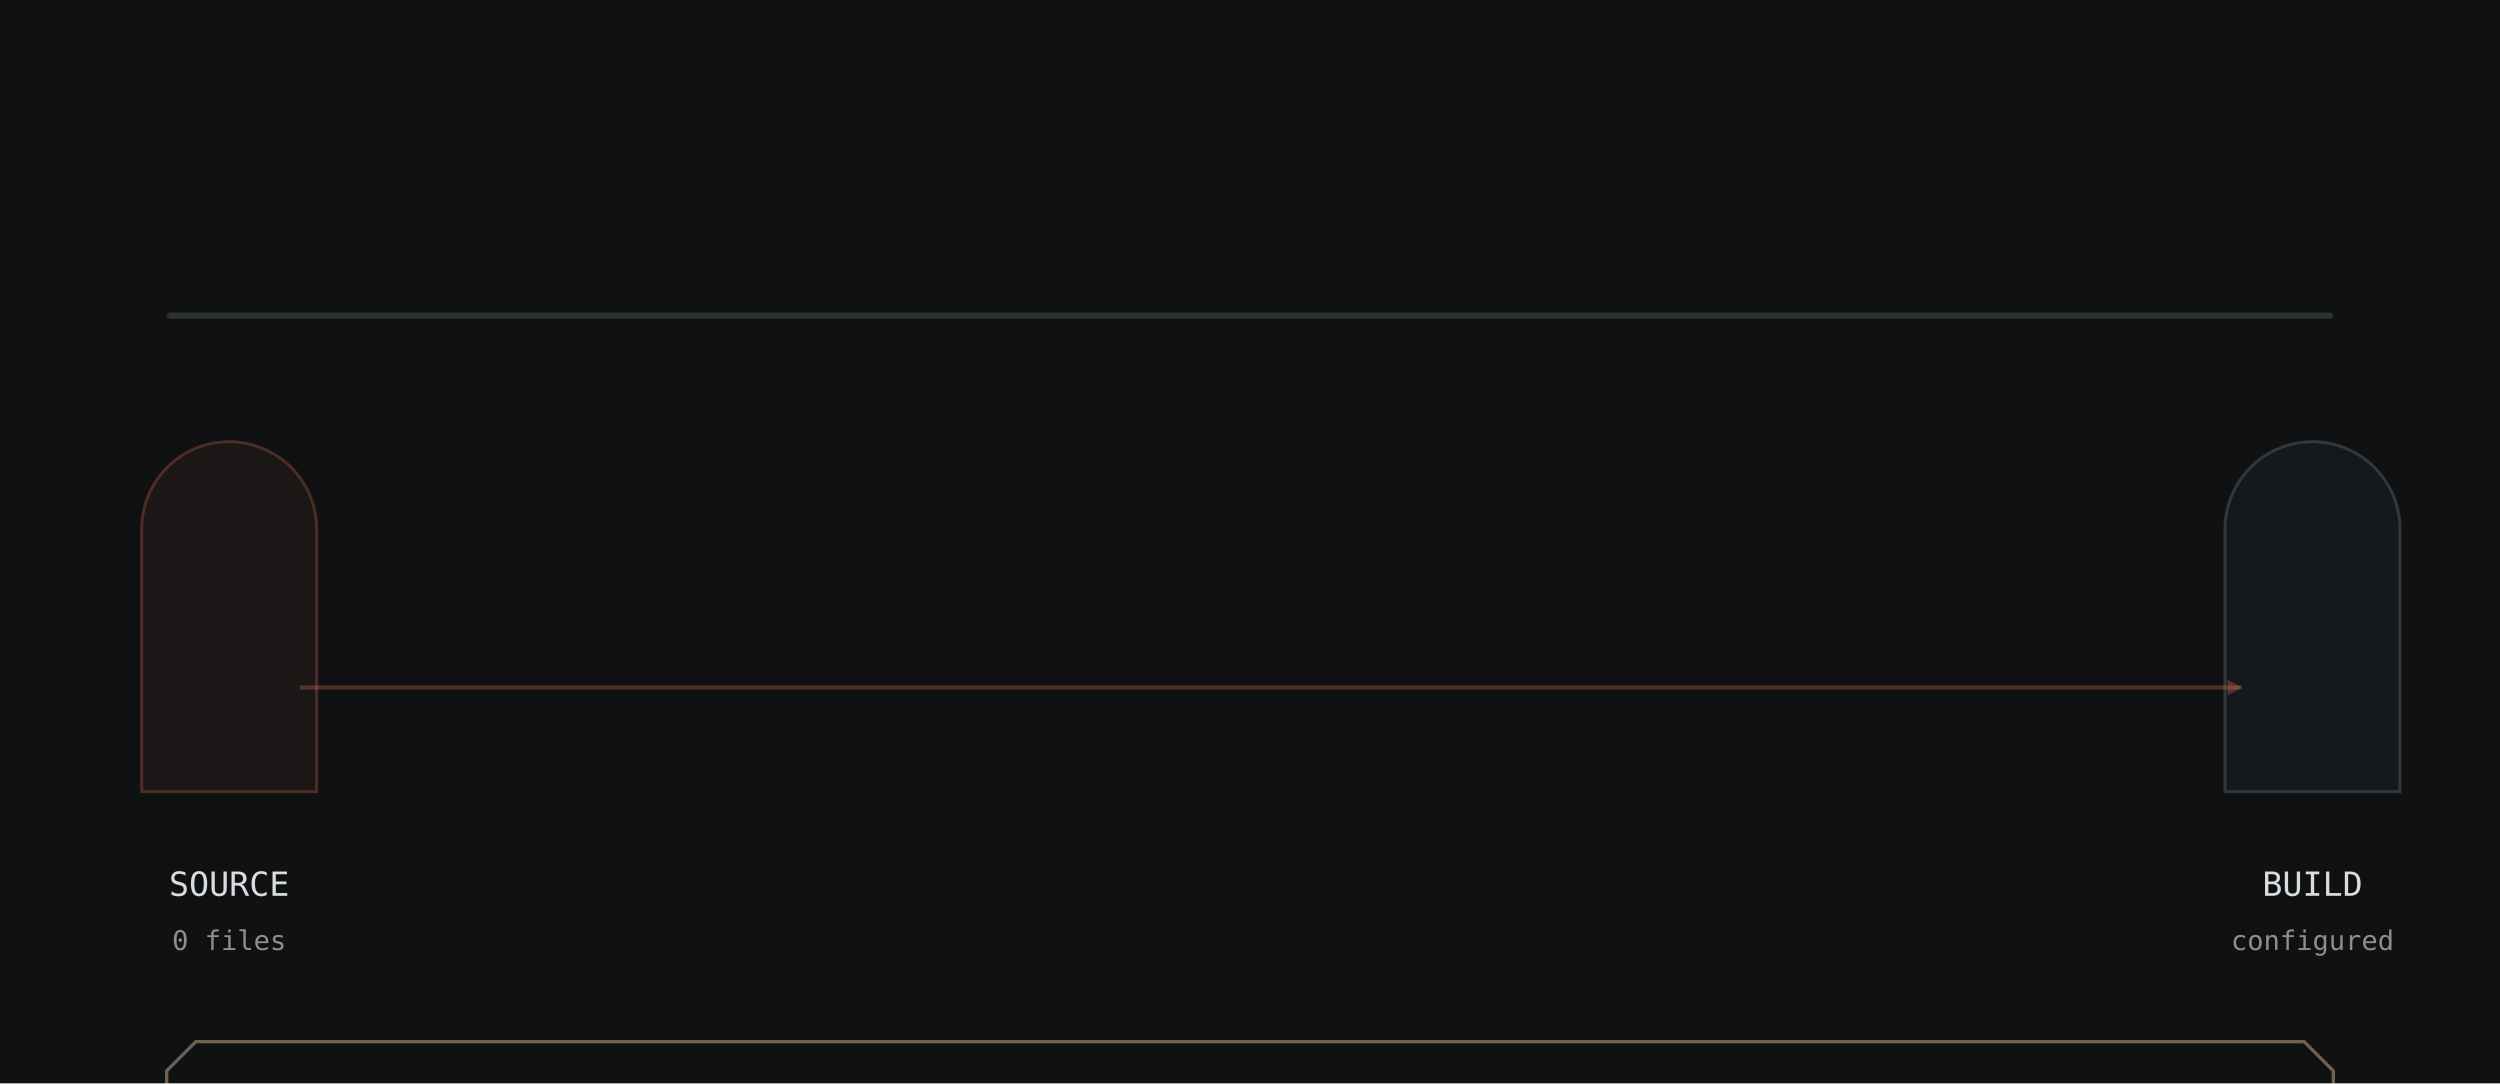
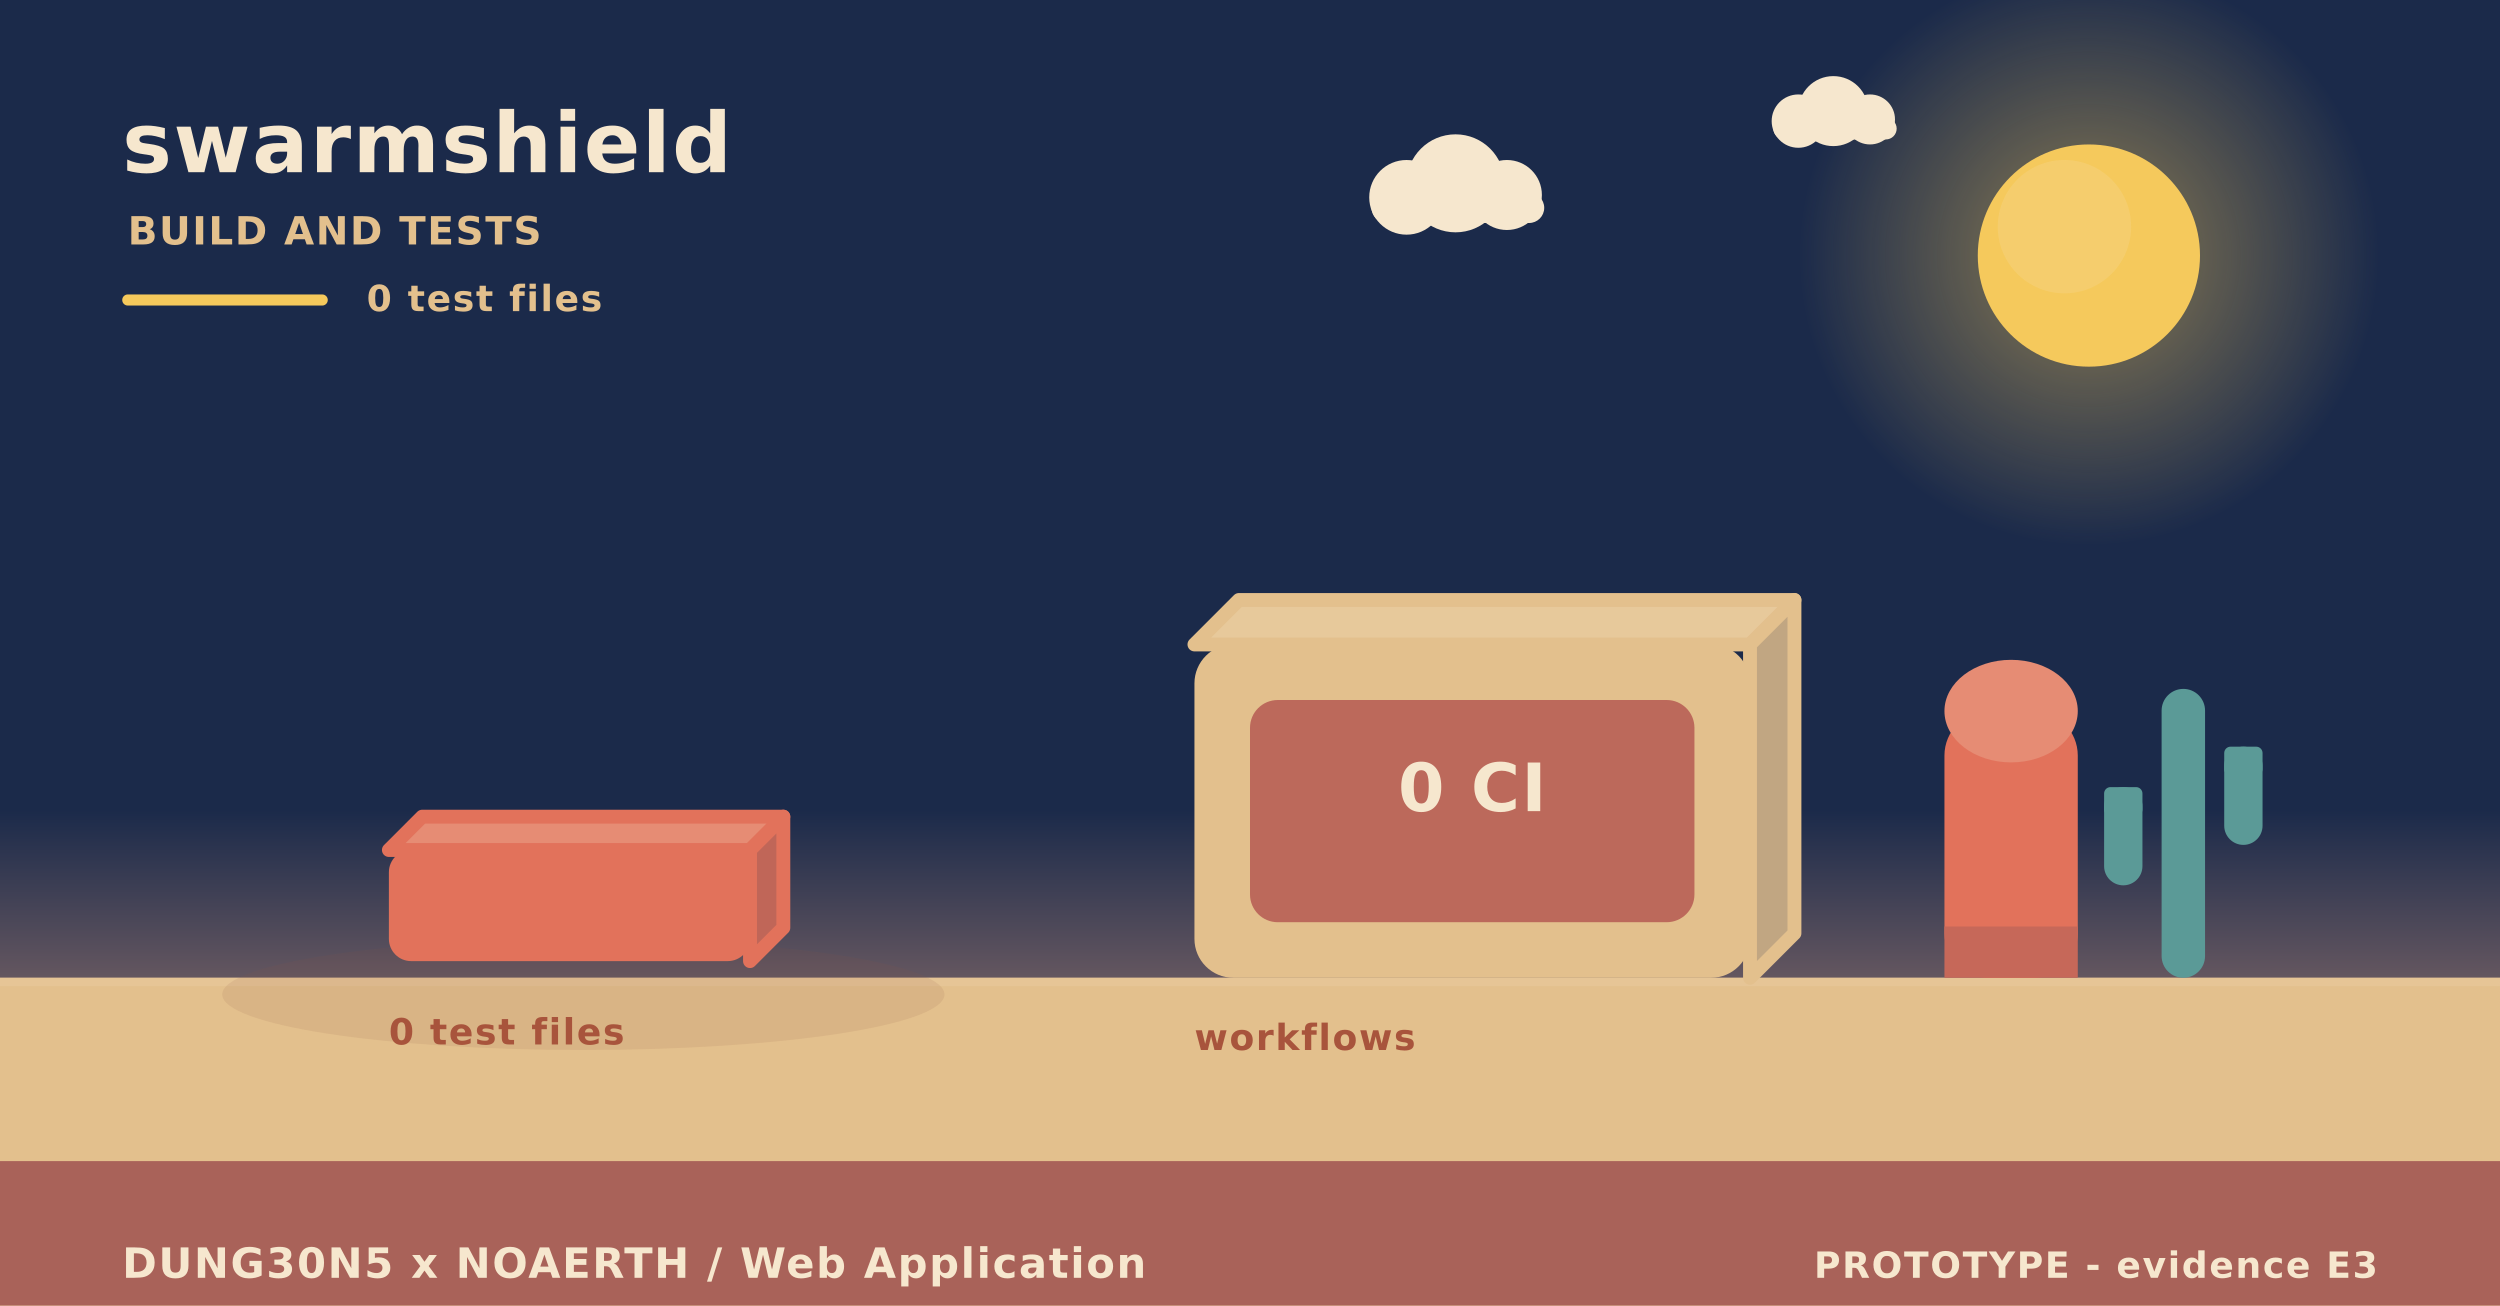
- <svg xmlns="http://www.w3.org/2000/svg" viewBox="0 0 1200 520" width="1200" height="520" role="img" aria-label="swarmshield build evidence">
-   <rect width="1200" height="520" fill="#0f1113" />
-   <defs>
-     <linearGradient id="gb" x1="0" y1="0" x2="1" y2="1">
-       <stop offset="0%" stop-color="#ff7a5c" />
-       <stop offset="100%" stop-color="#9aa5b1" />
-     </linearGradient>
-   </defs>
-   <rect x="80.00" y="150.00" width="1040.00" height="3.00" rx="2.00" fill="rgba(241,243,245,0.140)" opacity="1.00" />
-   <path d="M68.00,380.00 L68.00,254.00 A42.00,42.00 0 0 1 152.00,254.00 L152.00,380.00 Z" fill="rgba(255,122,92,0.100)" opacity="0.55" stroke="rgba(255,122,92,0.450)" stroke-width="1.4" />
-   <polygon points="-192.26,189.00 -136.83,221.00 -136.83,157.00 -192.26,125.00" fill="#947d67" opacity="0.95" />
-   <polygon points="-247.68,221.00 -192.26,253.00 -192.26,189.00 -247.68,157.00" fill="#78818a" opacity="0.95" />
-   <polygon points="-192.26,125.00 -136.83,157.00 -192.26,189.00 -247.68,157.00" fill="#ff7a5c" opacity="0.95" />
-   <text x="110" y="430" font-family="ui-monospace,Menlo,monospace" font-size="16" fill="rgba(241,243,245,0.900)" text-anchor="middle">SOURCE</text>
-   <text x="110" y="456" font-family="ui-monospace,Menlo,monospace" font-size="13" fill="rgba(241,243,245,0.550)" text-anchor="middle">0 files</text>
-   <path d="M1068.00,380.00 L1068.00,254.00 A42.00,42.00 0 0 1 1152.00,254.00 L1152.00,380.00 Z" fill="rgba(154,165,177,0.100)" opacity="0.55" stroke="rgba(154,165,177,0.450)" stroke-width="1.4" />
-   <polygon points="673.77,689.00 729.19,721.00 729.19,657.00 673.77,625.00" fill="#947d67" opacity="0.95" />
-   <polygon points="618.34,721.00 673.77,753.00 673.77,689.00 618.34,657.00" fill="#78818a" opacity="0.95" />
-   <polygon points="673.77,625.00 729.19,657.00 673.77,689.00 618.34,657.00" fill="#9aa5b1" opacity="0.95" />
-   <text x="1110" y="430" font-family="ui-monospace,Menlo,monospace" font-size="16" fill="rgba(241,243,245,0.900)" text-anchor="middle">BUILD</text>
-   <text x="1110" y="456" font-family="ui-monospace,Menlo,monospace" font-size="13" fill="rgba(241,243,245,0.550)" text-anchor="middle">configured</text>
-   <line x1="144.00" y1="330.00" x2="1076.00" y2="330.00" stroke="rgba(255,122,92,0.500)" stroke-width="2.00" opacity="0.55" />
-   <polygon points="1076.00,330.00 1069.20,326.20 1069.20,333.80" fill="rgba(255,122,92,0.500)" opacity="0.55" />
-   <path d="M94.00,500.00 H1106.00 L1120.00,514.00 V546.00 L1106.00,560.00 H94.00 L80.00,546.00 V514.00 Z" fill="none" stroke="rgba(255,216,177,0.500)" stroke-width="1.60" opacity="0.80" />
-   <text x="600" y="536" font-family="ui-monospace,Menlo,monospace" font-size="16" fill="rgba(255,216,177,0.950)" text-anchor="middle">no test suite present in this repository — shown as measured, not implied</text>
+ <svg xmlns="http://www.w3.org/2000/svg" width="900" height="470" viewBox="0 0 900 470" role="img" aria-label="swarmshield - how it is verified">
+   <linearGradient id="skyb" x1="0" y1="0" x2="0" y2="1">
+     <stop offset="0" stop-color="#1b2a4a" />
+     <stop offset="0.62" stop-color="#1b2a4a" />
+     <stop offset="1" stop-color="#f3ad8a" />
+   </linearGradient>
+   <rect width="900" height="470" fill="url(#skyb)" />
+   <radialGradient id="sunb">
+     <stop offset="0.35" stop-color="#f5c95c" stop-opacity="0.34" />
+     <stop offset="1" stop-color="#f5c95c" stop-opacity="0" />
+   </radialGradient>
+   <circle cx="752" cy="92" r="104" fill="url(#sunb)" />
+   <circle cx="752" cy="92" r="40" fill="#f5c95c" />
+   <circle cx="743.2" cy="81.6" r="24" fill="#f5d27e" opacity="0.5" />
+   <g>
+     <circle cx="524" cy="66" r="17.64" fill="#f6e7ce" />
+     <circle cx="506.36" cy="71.04" r="13.44" fill="#f6e7ce" />
+     <circle cx="542.48" cy="70.2" r="12.6" fill="#f6e7ce" />
+     <rect x="493.76" y="69.36" width="62.16" height="10.92" rx="5.46" fill="#f6e7ce" />
+   </g>
+   <g>
+     <circle cx="660" cy="40" r="12.6" fill="#f6e7ce" />
+     <circle cx="647.4" cy="43.6" r="9.6" fill="#f6e7ce" />
+     <circle cx="673.2" cy="43" r="9" fill="#f6e7ce" />
+     <rect x="638.4" y="42.4" width="44.4" height="7.8" rx="3.9" fill="#f6e7ce" />
+   </g>
+   <rect x="0" y="352" width="900" height="118" fill="#e3c08d" />
+   <rect x="0" y="352" width="900" height="3" fill="#e6c596" />
+   <text x="44" y="62" font-family="Verdana,DejaVu Sans,sans-serif" font-size="30" font-weight="700" letter-spacing="0.6" fill="#f6e7ce" text-anchor="start">swarmshield</text>
+   <text x="46" y="88" font-family="Verdana,DejaVu Sans,sans-serif" font-size="14" font-weight="700" letter-spacing="0.6" fill="#e3c08d" text-anchor="start">BUILD AND TESTS</text>
+   <rect x="44" y="106" width="74" height="4" rx="2" fill="#f5c95c" />
+   <text x="132" y="112" font-family="Verdana,DejaVu Sans,sans-serif" font-size="13" font-weight="700" letter-spacing="0.6" fill="#e3c08d" text-anchor="start">0 test files</text>
+   <ellipse cx="210" cy="358" rx="130" ry="20" fill="rgba(138,90,68,0.11)" />
+   <path d="M140,306 L270,306 L282,294 L152,294 Z" fill="#e68c74" stroke="#e2725b" stroke-width="5" stroke-linejoin="round" />
+   <path d="M270,306 L282,294 L282,334 L270,346 Z" fill="#c06658" stroke="#e2725b" stroke-width="5" stroke-linejoin="round" />
+   <rect x="140" y="306" width="130" height="40" rx="8" fill="#e2725b" />
+   <text x="140" y="376" font-family="Verdana,DejaVu Sans,sans-serif" font-size="13" font-weight="700" letter-spacing="0.6" fill="#a8543c" text-anchor="start">0 test files</text>
+   <path d="M430,232 L630,232 L646,216 L446,216 Z" fill="#e7c99b" stroke="#e3c08d" stroke-width="5" stroke-linejoin="round" />
+   <path d="M630,232 L646,216 L646,336 L630,352 Z" fill="#c1a682" stroke="#e3c08d" stroke-width="5" stroke-linejoin="round" />
+   <rect x="430" y="232" width="200" height="120" rx="14" fill="#e3c08d" />
+   <rect x="450" y="252" width="160" height="80" rx="10" fill="#ba6458" opacity="0.94" />
+   <text x="530" y="292" font-family="Verdana,DejaVu Sans,sans-serif" font-size="24" font-weight="700" letter-spacing="0.6" fill="#f6e7ce" text-anchor="middle">0 CI</text>
+   <text x="430" y="378" font-family="Verdana,DejaVu Sans,sans-serif" font-size="13" font-weight="700" letter-spacing="0.6" fill="#a8543c" text-anchor="start">workflows</text>
+   <rect x="700" y="256" width="48" height="96" rx="16" fill="#e2725b" />
+   <ellipse cx="724" cy="256" rx="24" ry="18.46" fill="#e68c74" />
+   <rect x="700" y="333.54" width="48" height="18.46" fill="#c66859" />
+   <rect x="778.18" y="248" width="15.64" height="104" rx="7.82" fill="#5b9a97" />
+   <rect x="757.48" y="283.36" width="13.8" height="35.36" rx="6.9" fill="#5b9a97" />
+   <rect x="757.48" y="283.36" width="13.8" height="10.4" rx="2.3" fill="#5b9a97" />
+   <rect x="800.72" y="268.8" width="13.8" height="35.36" rx="6.9" fill="#5b9a97" />
+   <rect x="800.72" y="268.8" width="13.8" height="10.4" rx="2.3" fill="#5b9a97" />
+   <rect x="0" y="418" width="900" height="52" rx="0" fill="#a65c56" opacity="0.94" />
+   <text x="44" y="460" font-family="Verdana,DejaVu Sans,sans-serif" font-size="15" font-weight="700" letter-spacing="0.6" fill="#f6e7ce" text-anchor="start">DUNG30N5 x NOAERTH  /  Web Application</text>
+   <text x="856" y="460" font-family="Verdana,DejaVu Sans,sans-serif" font-size="13" font-weight="700" letter-spacing="0.6" fill="#f6e7ce" text-anchor="end">PROTOTYPE  -  evidence E3</text>
</svg>
